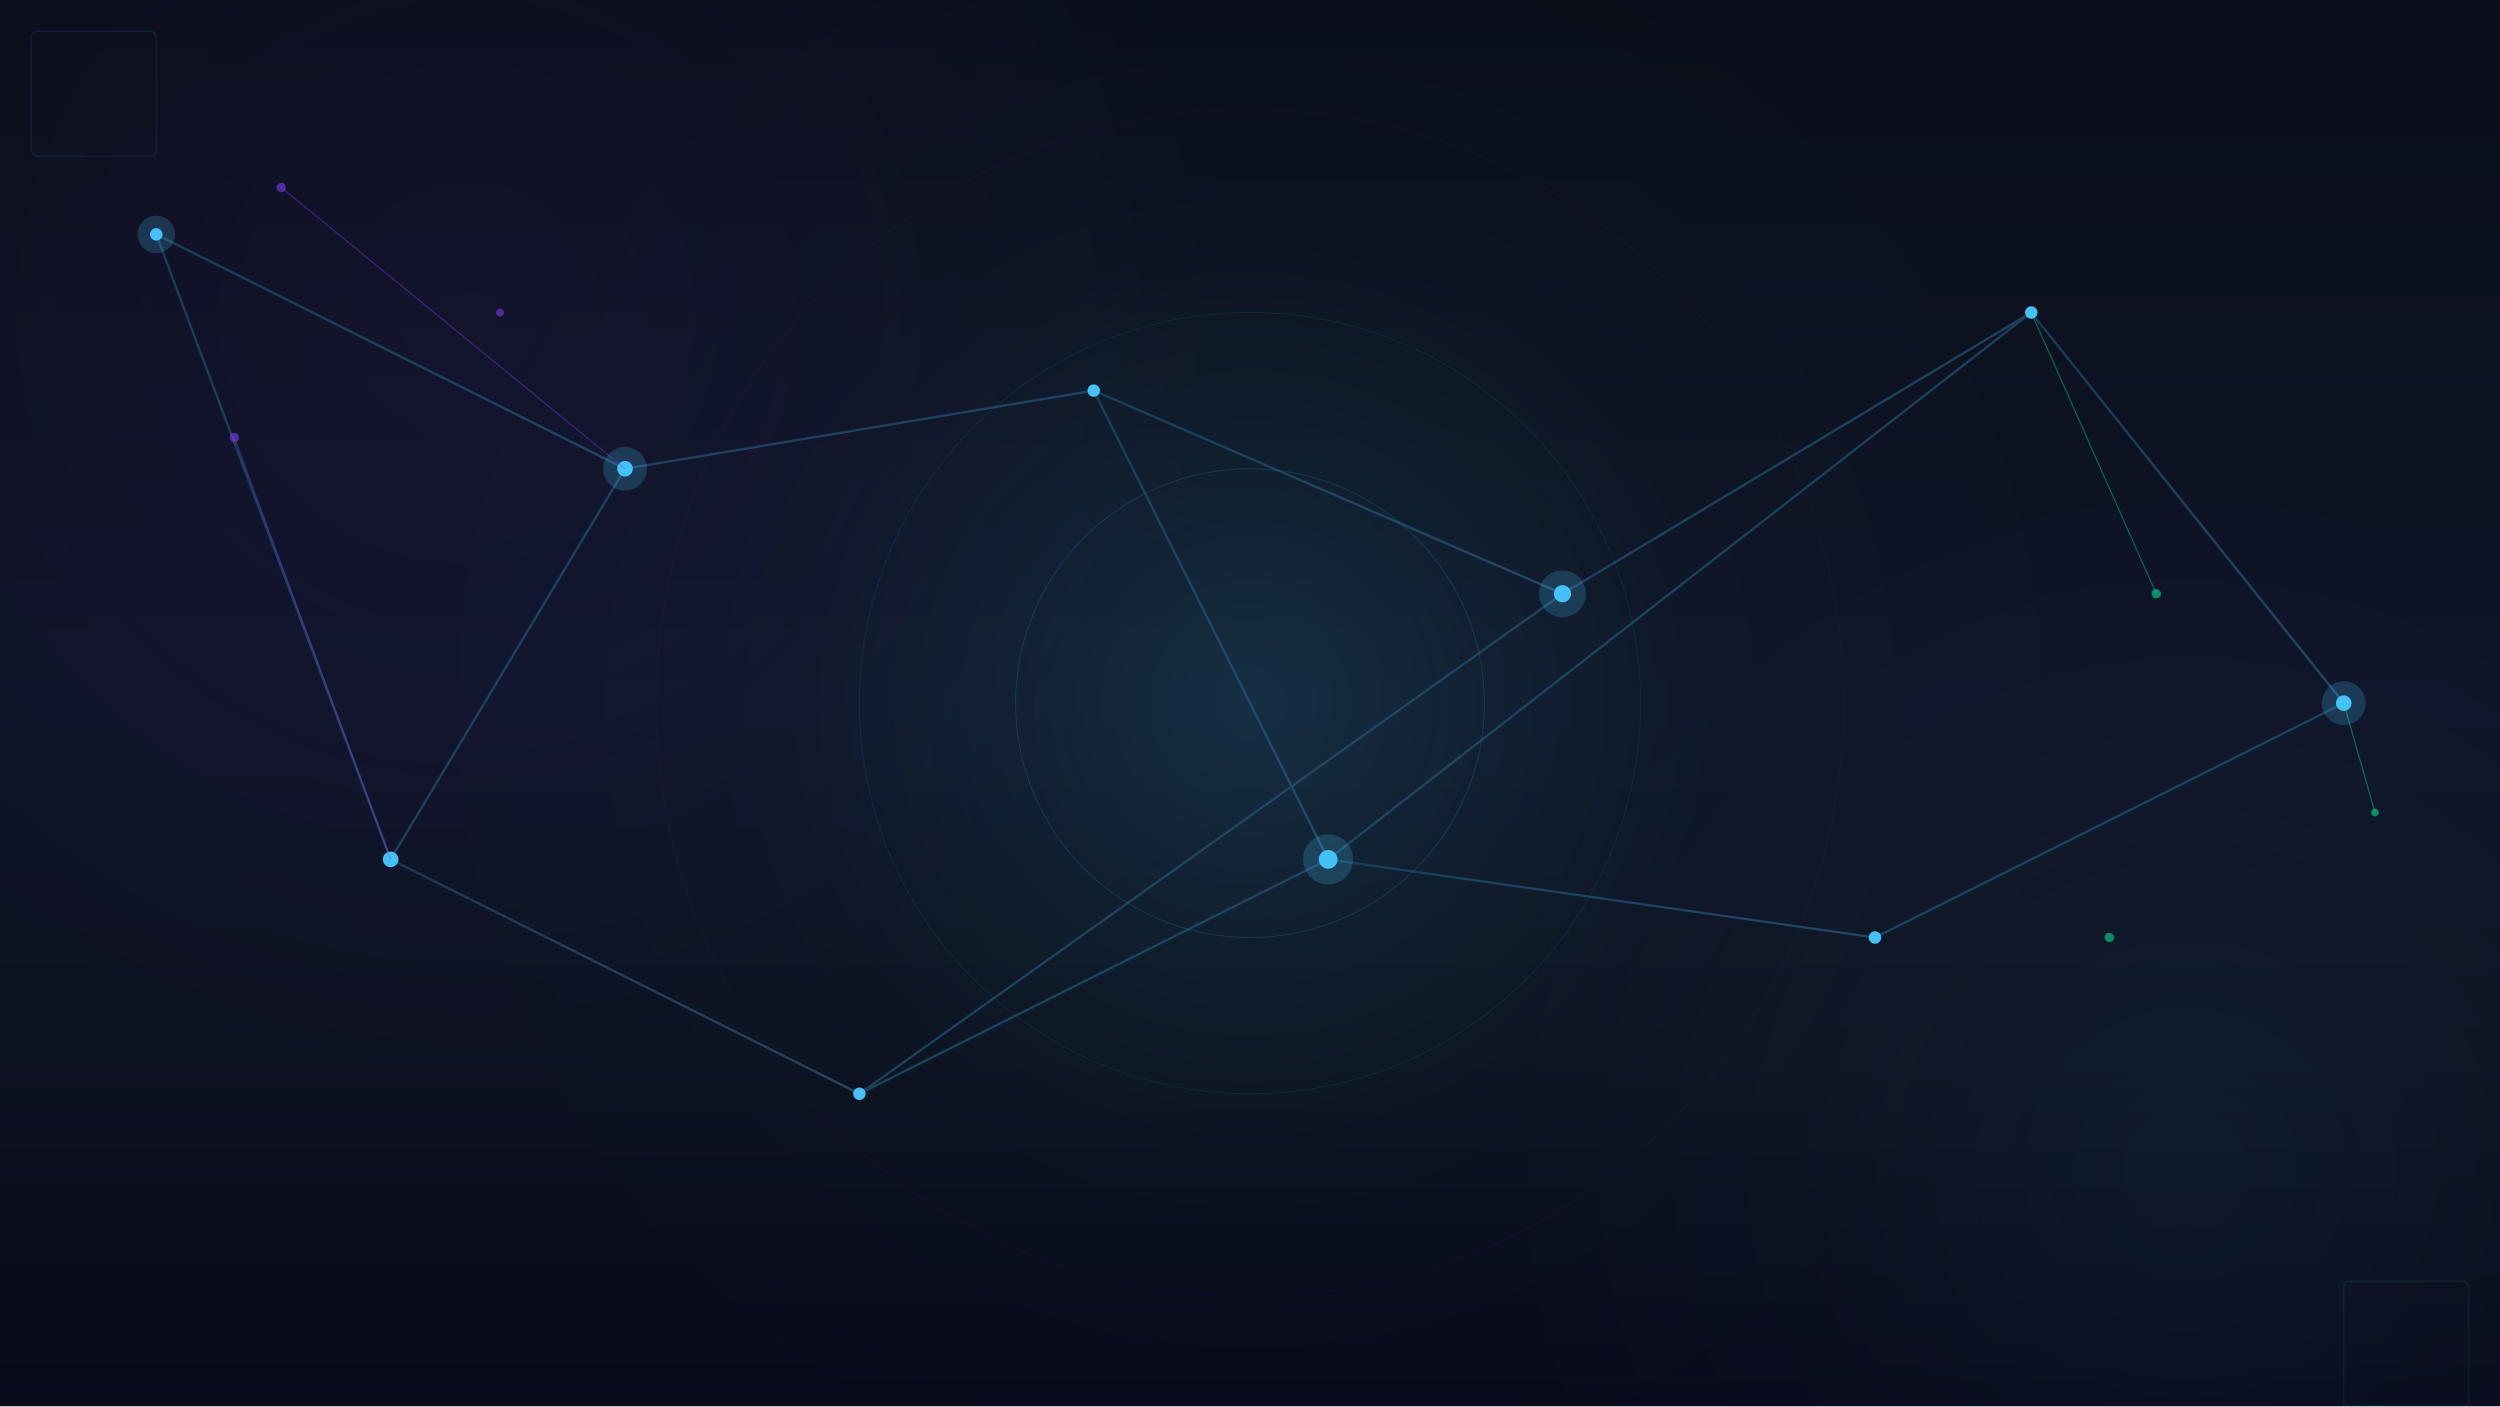
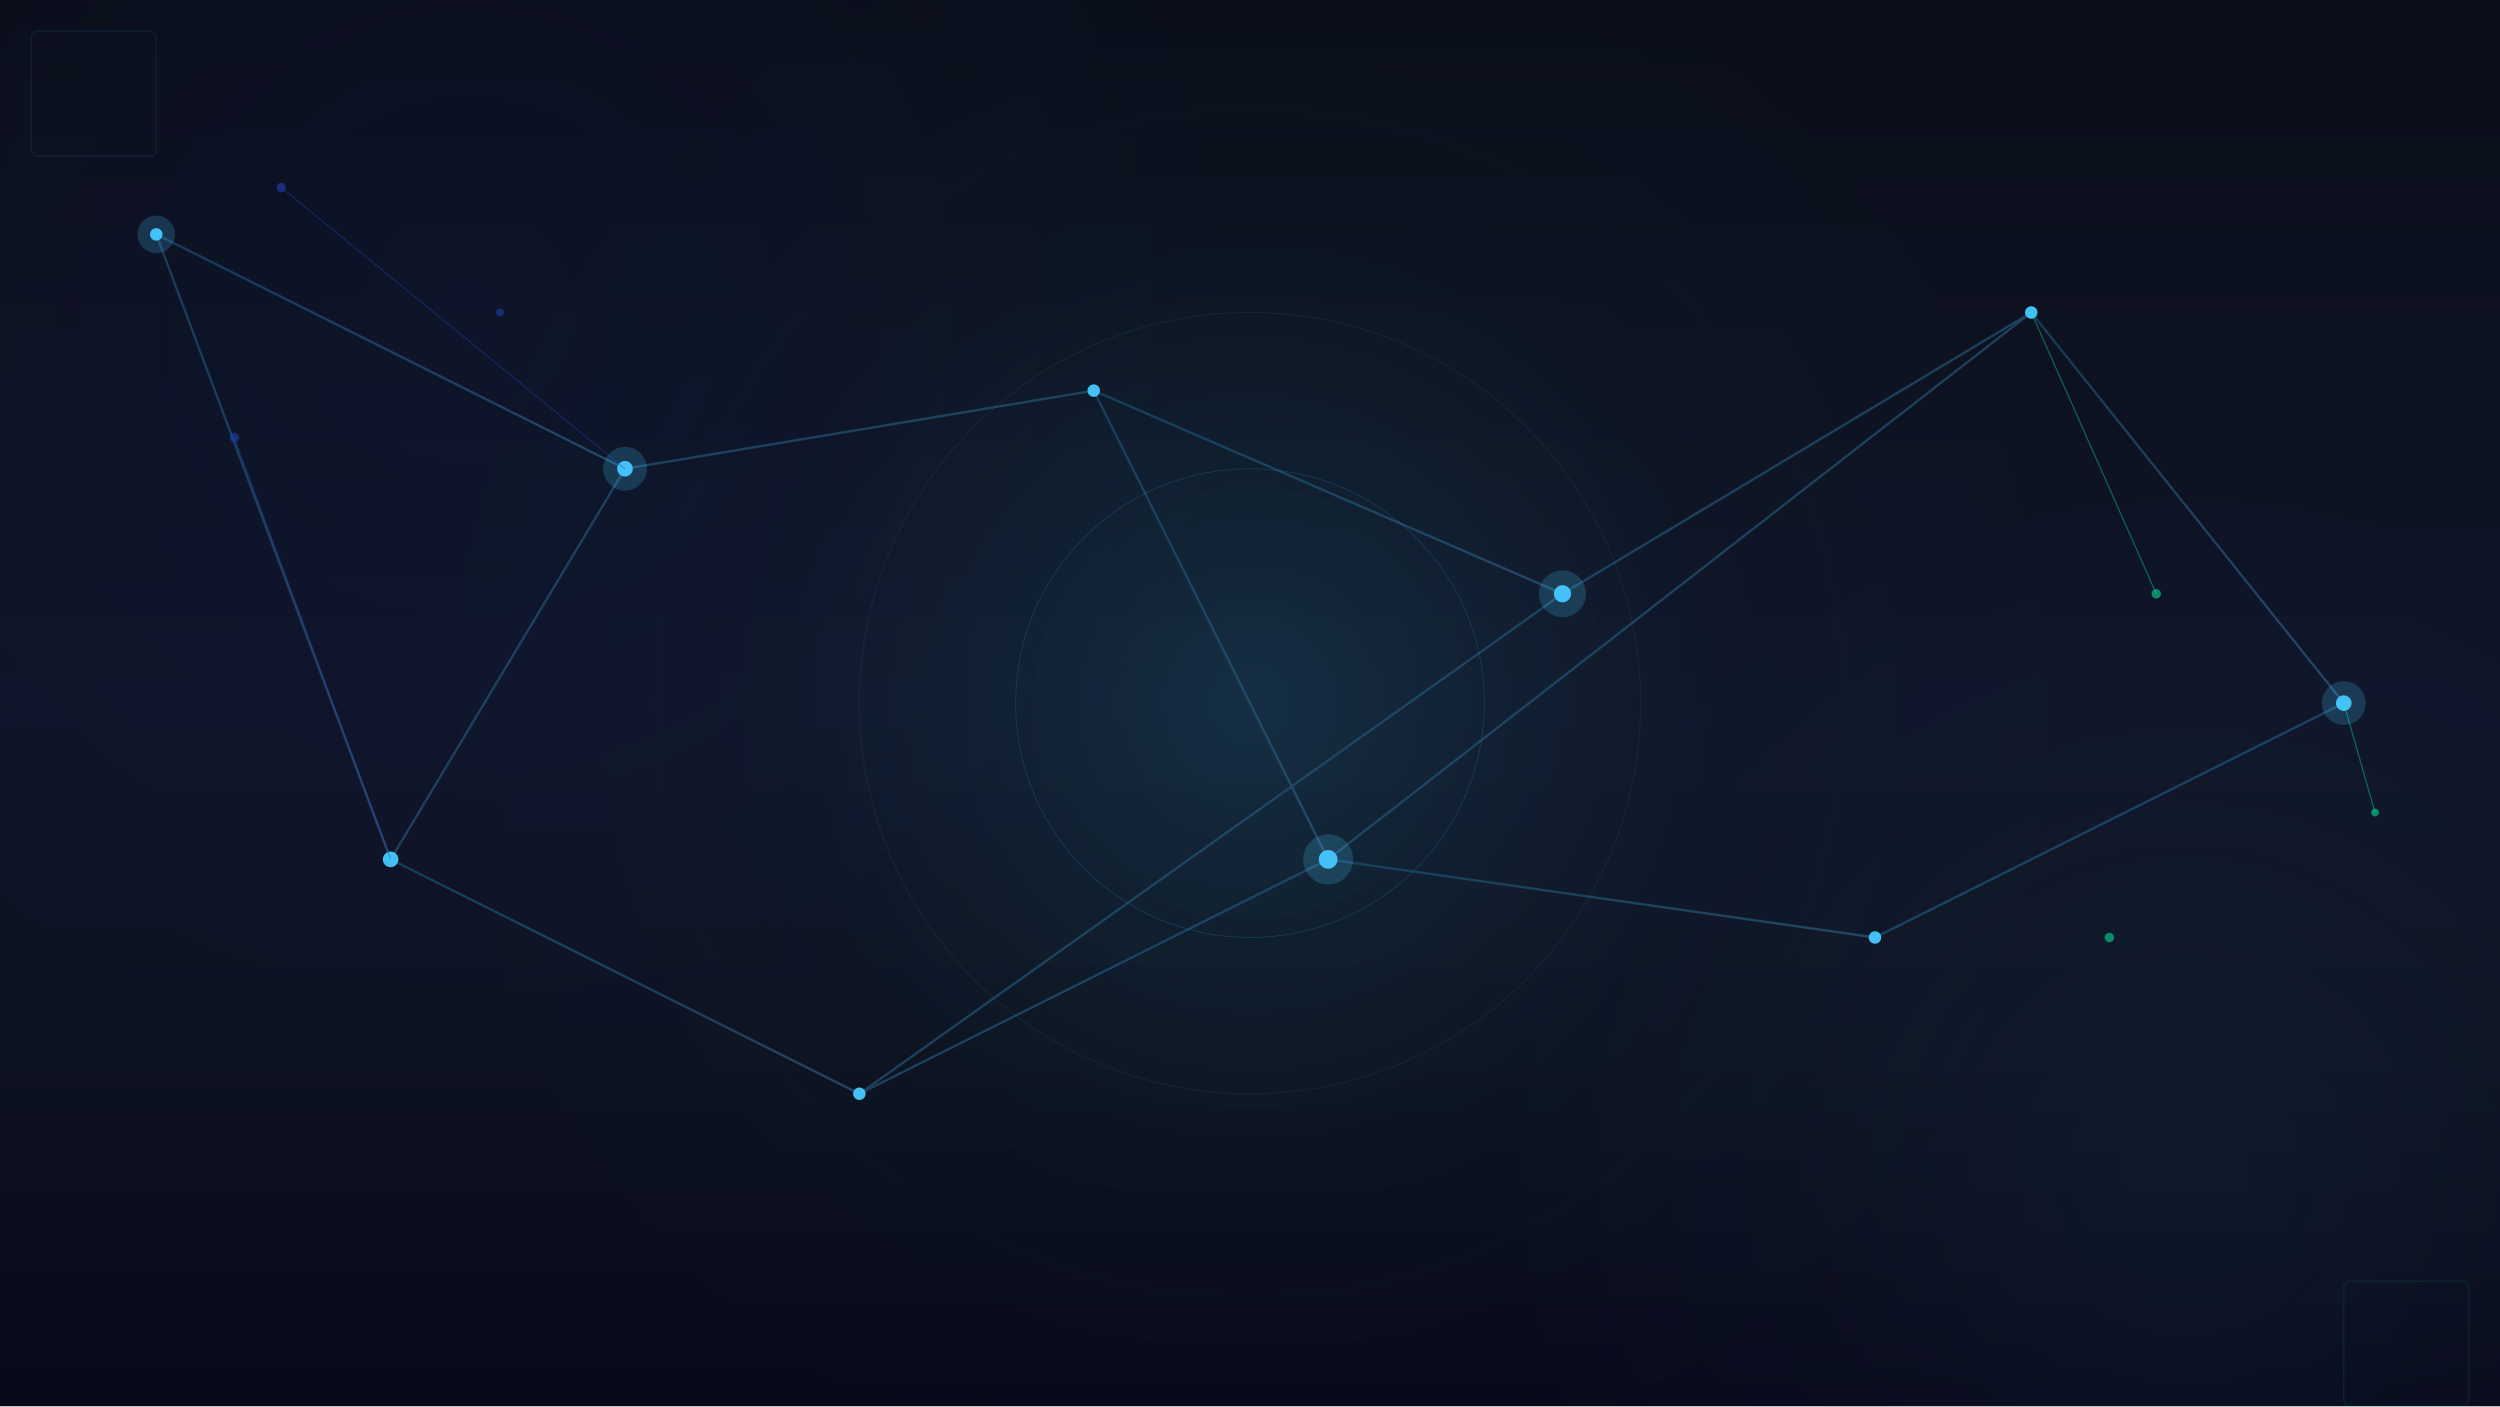
<svg xmlns="http://www.w3.org/2000/svg" width="1600" height="900" viewBox="0 0 1600 900">
  <defs>
    <linearGradient id="bgGrad" x1="0" y1="0" x2="0" y2="1">
      <stop offset="0%" stop-color="#0a0e1a" />
      <stop offset="25%" stop-color="#0d1221" />
      <stop offset="50%" stop-color="#0f1428" />
      <stop offset="75%" stop-color="#0d1221" />
      <stop offset="100%" stop-color="#08091a" />
    </linearGradient>
    <radialGradient id="primGlow" cx="0.5" cy="0.5" r="0.5">
      <stop offset="0%" stop-color="#46C8FF" stop-opacity="1" />
      <stop offset="50%" stop-color="#46C8FF" stop-opacity="0.4" />
      <stop offset="100%" stop-color="#46C8FF" stop-opacity="0" />
    </radialGradient>
    <radialGradient id="secGlow" cx="0.5" cy="0.5" r="0.5">
-       <stop offset="0%" stop-color="#7c3aed" stop-opacity="0.8" />
-       <stop offset="100%" stop-color="#7c3aed" stop-opacity="0" />
+       <stop offset="0%" stop-color="#1e40af" stop-opacity="0.8" />
+       <stop offset="100%" stop-color="#1e40af" stop-opacity="0" />
    </radialGradient>
    <radialGradient id="accentGlow" cx="0.5" cy="0.5" r="0.5">
      <stop offset="0%" stop-color="#06ffa5" stop-opacity="0.6" />
      <stop offset="100%" stop-color="#06ffa5" stop-opacity="0" />
    </radialGradient>
    <linearGradient id="lineGrad" x1="0" y1="0" x2="1" y2="1">
      <stop offset="0%" stop-color="#1a4d6d" />
      <stop offset="100%" stop-color="#2d5a7d" />
    </linearGradient>
  </defs>
  <rect width="1600" height="900" fill="url(#bgGrad)" />
  <circle cx="300" cy="200" r="500" fill="url(#secGlow)" opacity="0.08" />
  <circle cx="1400" cy="750" r="450" fill="url(#primGlow)" opacity="0.06" />
  <circle cx="800" cy="450" r="550" fill="url(#accentGlow)" opacity="0.04" />
  <circle cx="800" cy="450" r="300" fill="url(#primGlow)" opacity="0.12" />
  <g stroke="url(#lineGrad)" stroke-width="1.5" opacity="0.7" stroke-linecap="round" stroke-linejoin="round">
    <line x1="100" y1="150" x2="400" y2="300" />
    <line x1="400" y1="300" x2="700" y2="250" />
    <line x1="700" y1="250" x2="1000" y2="380" />
    <line x1="1000" y1="380" x2="1300" y2="200" />
    <line x1="1300" y1="200" x2="1500" y2="450" />
    <line x1="1500" y1="450" x2="1200" y2="600" />
    <line x1="1200" y1="600" x2="850" y2="550" />
    <line x1="850" y1="550" x2="550" y2="700" />
    <line x1="550" y1="700" x2="250" y2="550" />
    <line x1="250" y1="550" x2="100" y2="150" />
    <line x1="400" y1="300" x2="250" y2="550" />
    <line x1="700" y1="250" x2="850" y2="550" />
    <line x1="1000" y1="380" x2="550" y2="700" />
    <line x1="1300" y1="200" x2="850" y2="550" />
  </g>
  <g fill="#46C8FF" opacity="0.95">
    <circle cx="100" cy="150" r="4" />
    <circle cx="400" cy="300" r="5" />
    <circle cx="700" cy="250" r="4" />
    <circle cx="1000" cy="380" r="5.5" />
    <circle cx="1300" cy="200" r="4" />
    <circle cx="1500" cy="450" r="5" />
    <circle cx="1200" cy="600" r="4" />
    <circle cx="850" cy="550" r="6" />
    <circle cx="550" cy="700" r="4" />
    <circle cx="250" cy="550" r="5" />
  </g>
  <g fill="#46C8FF" opacity="0.2">
    <circle cx="100" cy="150" r="12" />
    <circle cx="400" cy="300" r="14" />
    <circle cx="1000" cy="380" r="15" />
    <circle cx="1500" cy="450" r="14" />
    <circle cx="850" cy="550" r="16" />
  </g>
-   <g fill="#7c3aed" opacity="0.6">
+   <g fill="#1e40af" opacity="0.6">
    <circle cx="180" cy="120" r="3" />
    <circle cx="320" cy="200" r="2.5" />
    <circle cx="150" cy="280" r="3" />
  </g>
  <g fill="#06ffa5" opacity="0.5">
    <circle cx="1380" cy="380" r="3" />
    <circle cx="1520" cy="520" r="2.5" />
    <circle cx="1350" cy="600" r="3" />
  </g>
-   <g stroke="#7c3aed" stroke-width="0.8" opacity="0.4">
+   <g stroke="#1e40af" stroke-width="0.8" opacity="0.4">
    <line x1="180" y1="120" x2="400" y2="300" />
    <line x1="150" y1="280" x2="250" y2="550" />
  </g>
  <g stroke="#06ffa5" stroke-width="0.8" opacity="0.35">
    <line x1="1380" y1="380" x2="1300" y2="200" />
    <line x1="1520" y1="520" x2="1500" y2="450" />
  </g>
  <circle cx="800" cy="450" r="150" fill="none" stroke="#46C8FF" stroke-width="0.6" opacity="0.15" />
  <circle cx="800" cy="450" r="250" fill="none" stroke="#46C8FF" stroke-width="0.5" opacity="0.1" />
-   <circle cx="800" cy="450" r="380" fill="none" stroke="#7c3aed" stroke-width="0.4" opacity="0.08" />
+   <circle cx="800" cy="450" r="380" fill="none" stroke="#1e40af" stroke-width="0.4" opacity="0.08" />
  <g opacity="0.08">
    <rect x="20" y="20" width="80" height="80" fill="none" stroke="#46C8FF" stroke-width="1" rx="4" />
    <rect x="1500" y="820" width="80" height="80" fill="none" stroke="#06ffa5" stroke-width="1" rx="4" />
  </g>
</svg>
